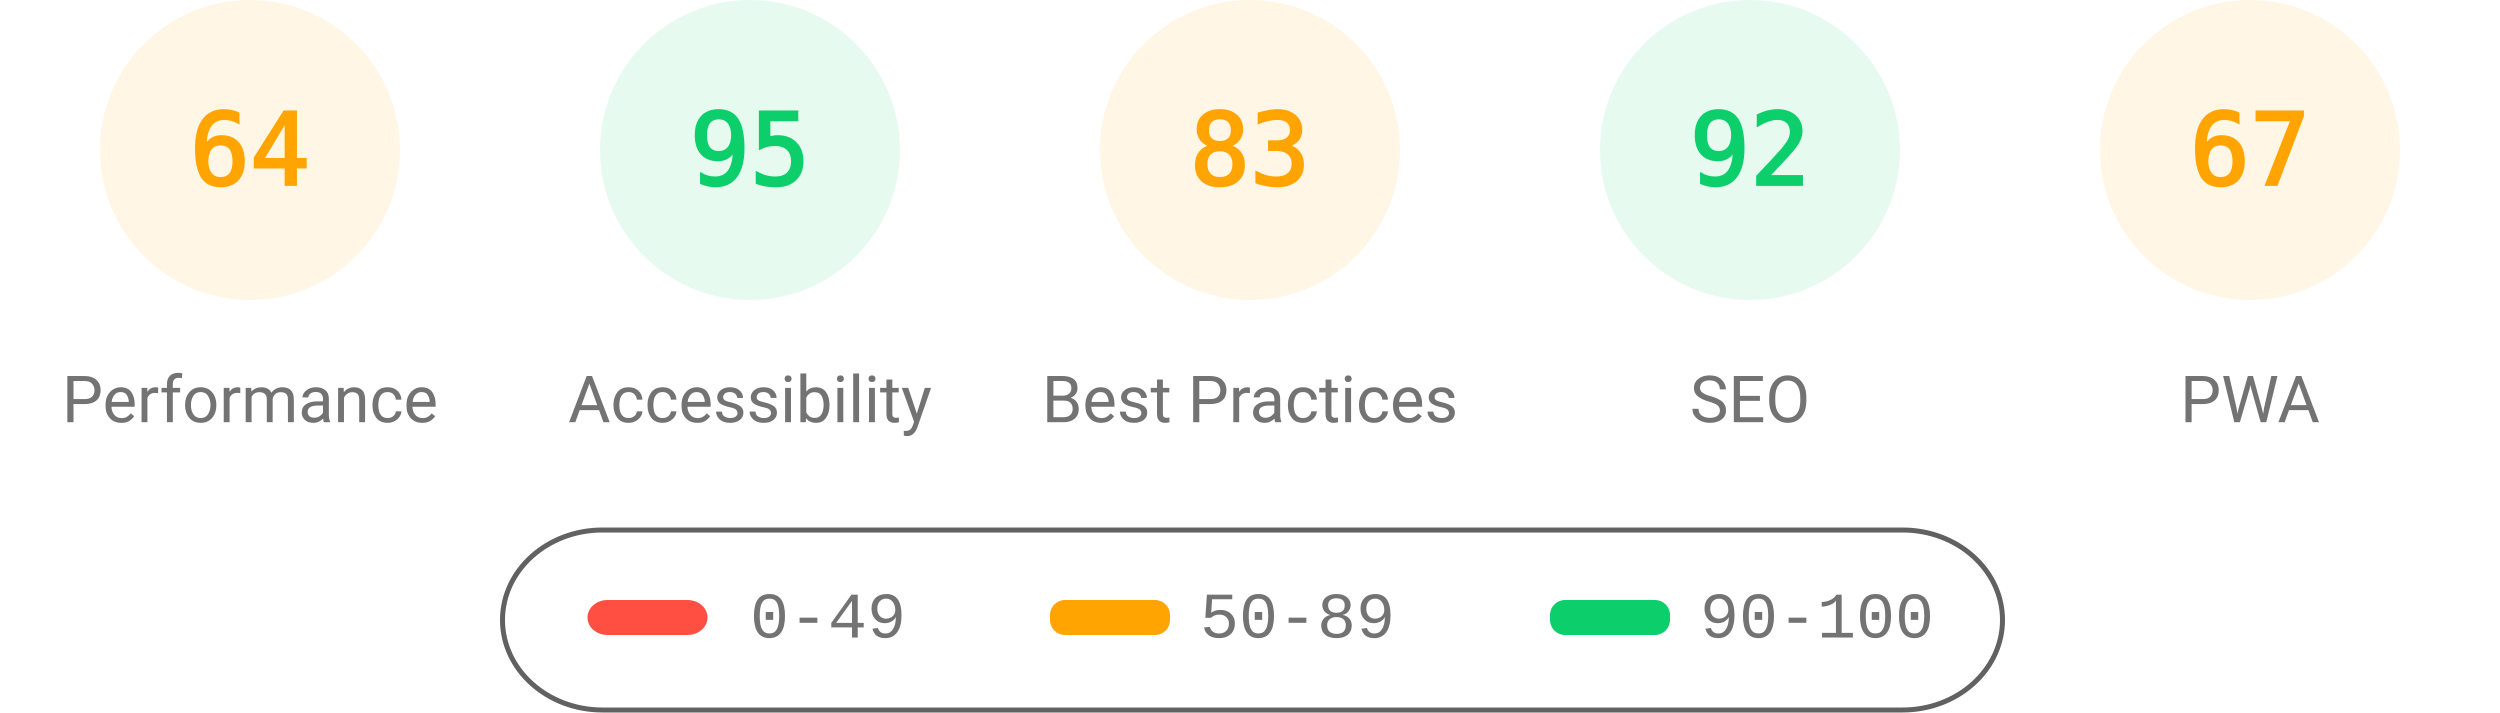
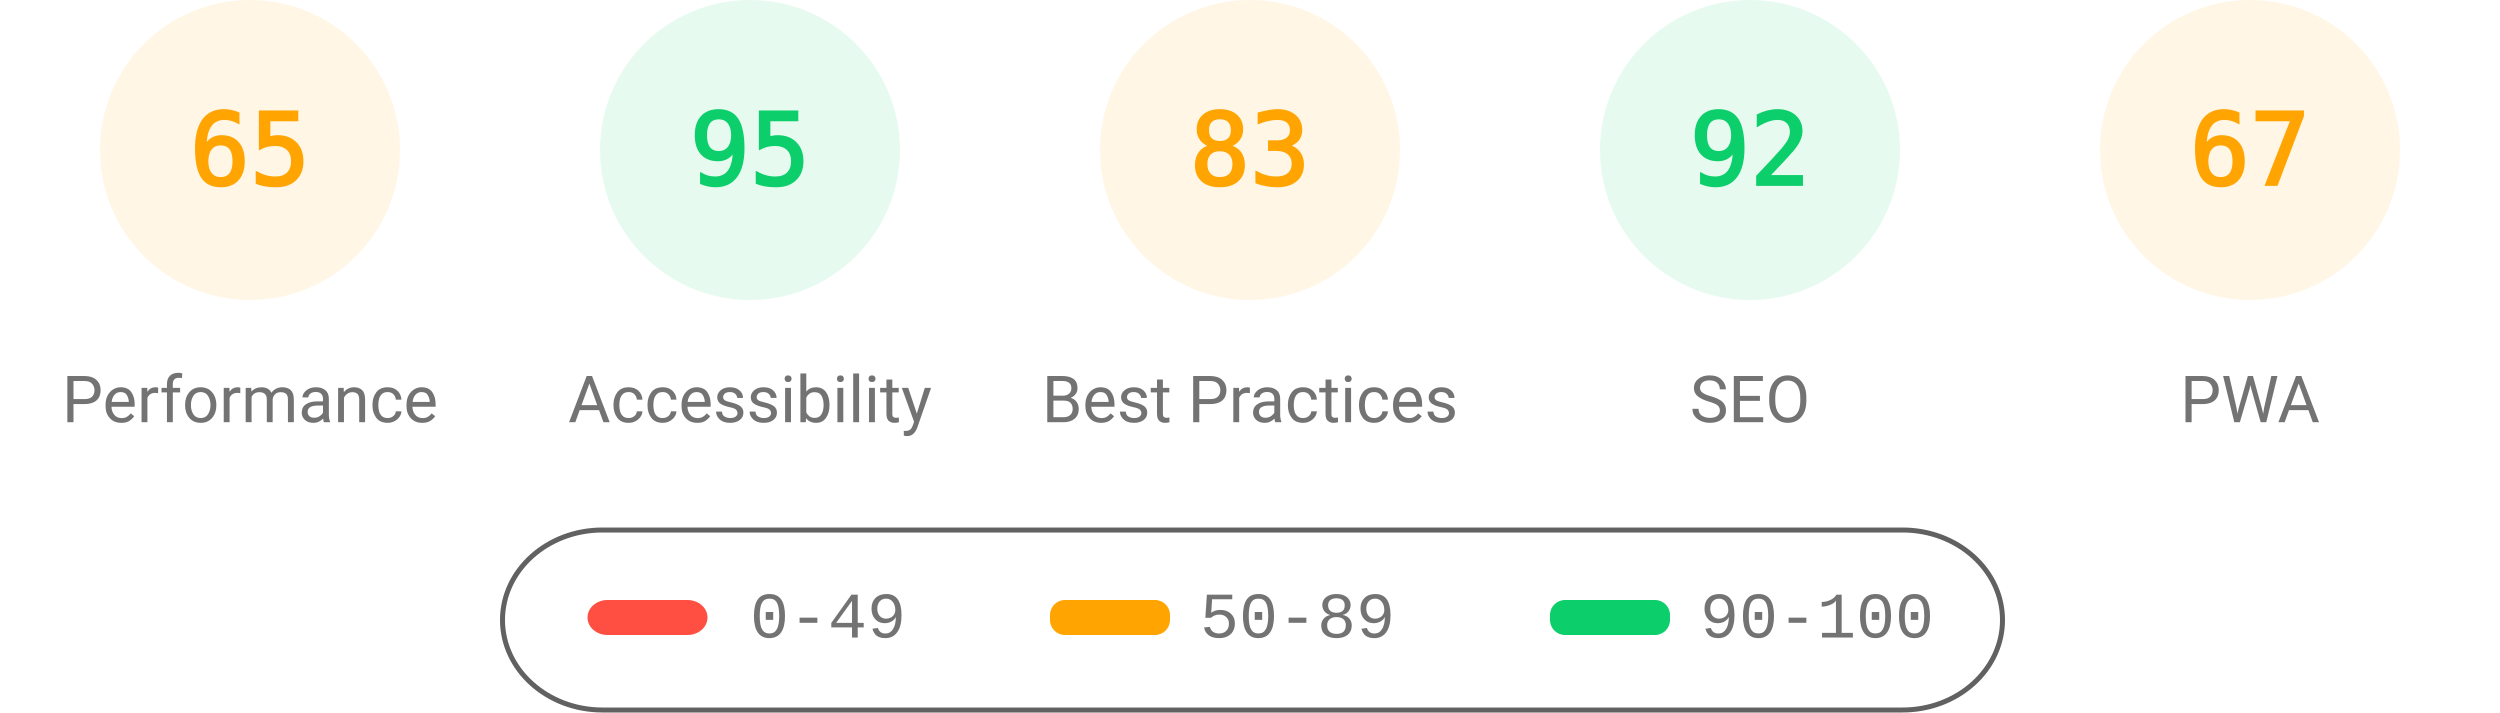
<svg xmlns="http://www.w3.org/2000/svg" fill="none" width="1000" height="285">
  <style>.gauge-base{opacity:.1}.gauge-arc{fill:none;animation-delay:250ms;stroke-linecap:round;transform:rotate(-90deg);transform-origin:100px 60px;animation:load-gauge 1s ease forwards}.guage-text{font-size:40px;font-family:monospace;text-align:center}.guage-red{color:#ff4e42;fill:#ff4e42;stroke:#ff4e42}.guage-orange{color:#ffa400;fill:#ffa400;stroke:#ffa400}.guage-green{color:#0cce6b;fill:#0cce6b;stroke:#0cce6b}.guage-undefined{color:#5c5c5c;fill:#5c5c5c;stroke:#5c5c5c}.guage-title{color:#737373;fill:#737373;stroke:none;font-size:26px;line-height:26px;font-family:Roboto,Halvetica,Arial,sans-serif}@keyframes load-gauge{from{stroke-dasharray:0 352.858}}</style>
  <svg class="guage-div guage-perf guage-orange" viewBox="0 0 200 200" width="200" height="200">
    <circle class="gauge-base" r="56" cx="100" cy="60" stroke-width="8" />
-     <circle class="gauge-arc guage-arc-1" r="56" cx="100" cy="60" stroke-width="8" style="stroke-dasharray:225.189,351.858" />
-     <text class="guage-text" x="100" y="60" alignment-baseline="central" dominant-baseline="central" text-anchor="middle">64</text>
+     <circle class="gauge-arc guage-arc-1" r="56" cx="100" cy="60" stroke-width="8" style="stroke-dasharray:228.708,351.858" />
+     <text class="guage-text" x="100" y="60" alignment-baseline="central" dominant-baseline="central" text-anchor="middle">65</text>
    <text class="guage-title" x="100" y="160" alignment-baseline="central" dominant-baseline="central" text-anchor="middle">Performance</text>
  </svg>
  <svg class="guage-div guage-acc guage-green" viewBox="0 0 200 200" width="200" height="200" x="200">
    <circle class="gauge-base" r="56" cx="100" cy="60" stroke-width="8" />
    <circle class="gauge-arc guage-arc-2" r="56" cx="100" cy="60" stroke-width="8" style="stroke-dasharray:334.265,351.858" />
    <text class="guage-text" x="100" y="60" alignment-baseline="central" dominant-baseline="central" text-anchor="middle">95</text>
    <text class="guage-title" x="100" y="160" alignment-baseline="central" dominant-baseline="central" text-anchor="middle">Accessibility</text>
  </svg>
  <svg class="guage-div guage-best guage-orange" viewBox="0 0 200 200" width="200" height="200" x="400">
    <circle class="gauge-base" r="56" cx="100" cy="60" stroke-width="8" />
    <circle class="gauge-arc guage-arc-3" r="56" cx="100" cy="60" stroke-width="8" style="stroke-dasharray:292.042,351.858" />
    <text class="guage-text" x="100" y="60" alignment-baseline="central" dominant-baseline="central" text-anchor="middle">83</text>
    <text class="guage-title" x="100" y="160" alignment-baseline="central" dominant-baseline="central" text-anchor="middle">Best Practices</text>
  </svg>
  <svg class="guage-div guage-seo guage-green" viewBox="0 0 200 200" width="200" height="200" x="600">
    <circle class="gauge-base" r="56" cx="100" cy="60" stroke-width="8" />
    <circle class="gauge-arc guage-arc-4" r="56" cx="100" cy="60" stroke-width="8" style="stroke-dasharray:323.709,351.858" />
    <text class="guage-text" x="100" y="60" alignment-baseline="central" dominant-baseline="central" text-anchor="middle">92</text>
    <text class="guage-title" x="100" y="160" alignment-baseline="central" dominant-baseline="central" text-anchor="middle">SEO</text>
  </svg>
  <svg class="guage-div guage-pwa guage-orange" viewBox="0 0 200 200" width="200" height="200" x="800">
    <circle class="gauge-base" r="56" cx="100" cy="60" stroke-width="8" />
    <circle class="gauge-arc guage-arc-4" r="56" cx="100" cy="60" stroke-width="8" style="stroke-dasharray:235.745,351.858" />
    <text class="guage-text" x="100" y="60" alignment-baseline="central" dominant-baseline="central" text-anchor="middle">67</text>
    <text class="guage-title" x="100" y="160" alignment-baseline="central" dominant-baseline="central" text-anchor="middle">PWA</text>
  </svg>
  <svg width="604" height="76" x="200" y="210">
    <path fill="none" id="canvas_background" d="M-1-1h604v80H-1z" />
    <rect fill-opacity="0" stroke="#616161" stroke-width="2" rx="40" id="svg_2" height="72" width="600" y="2" x="1" fill="#000" />
    <rect stroke="#000" rx="8" id="svg_3" height="14" width="48" y="30" x="35" stroke-opacity="null" stroke-width="0" fill="#ff4e42" />
    <rect stroke="#000" rx="6" id="svg_4" height="14" width="48" y="30" x="220" stroke-opacity="null" stroke-width="0" fill="#ffa400" />
    <rect stroke="#000" rx="6" id="svg_5" height="14" width="48" y="30" x="420" stroke-opacity="null" stroke-width="0" fill="#0cce6b" />
    <text xml:space="preserve" text-anchor="start" font-family="'Courier New', Courier, monospace" font-size="26" id="svg_6" y="45" x="100" stroke-opacity="null" stroke-width="0" stroke="#000" fill="#737373">0-49</text>
    <text xml:space="preserve" text-anchor="start" font-family="'Courier New', Courier, monospace" font-size="26" id="svg_7" y="45" x="280" stroke-opacity="null" stroke-width="0" stroke="#000" fill="#737373">50-89</text>
    <text xml:space="preserve" text-anchor="start" font-family="'Courier New', Courier, monospace" font-size="26" id="svg_8" y="45" x="480" stroke-opacity="null" stroke-width="0" stroke="#000" fill="#737373">90-100</text>
  </svg>
</svg>
